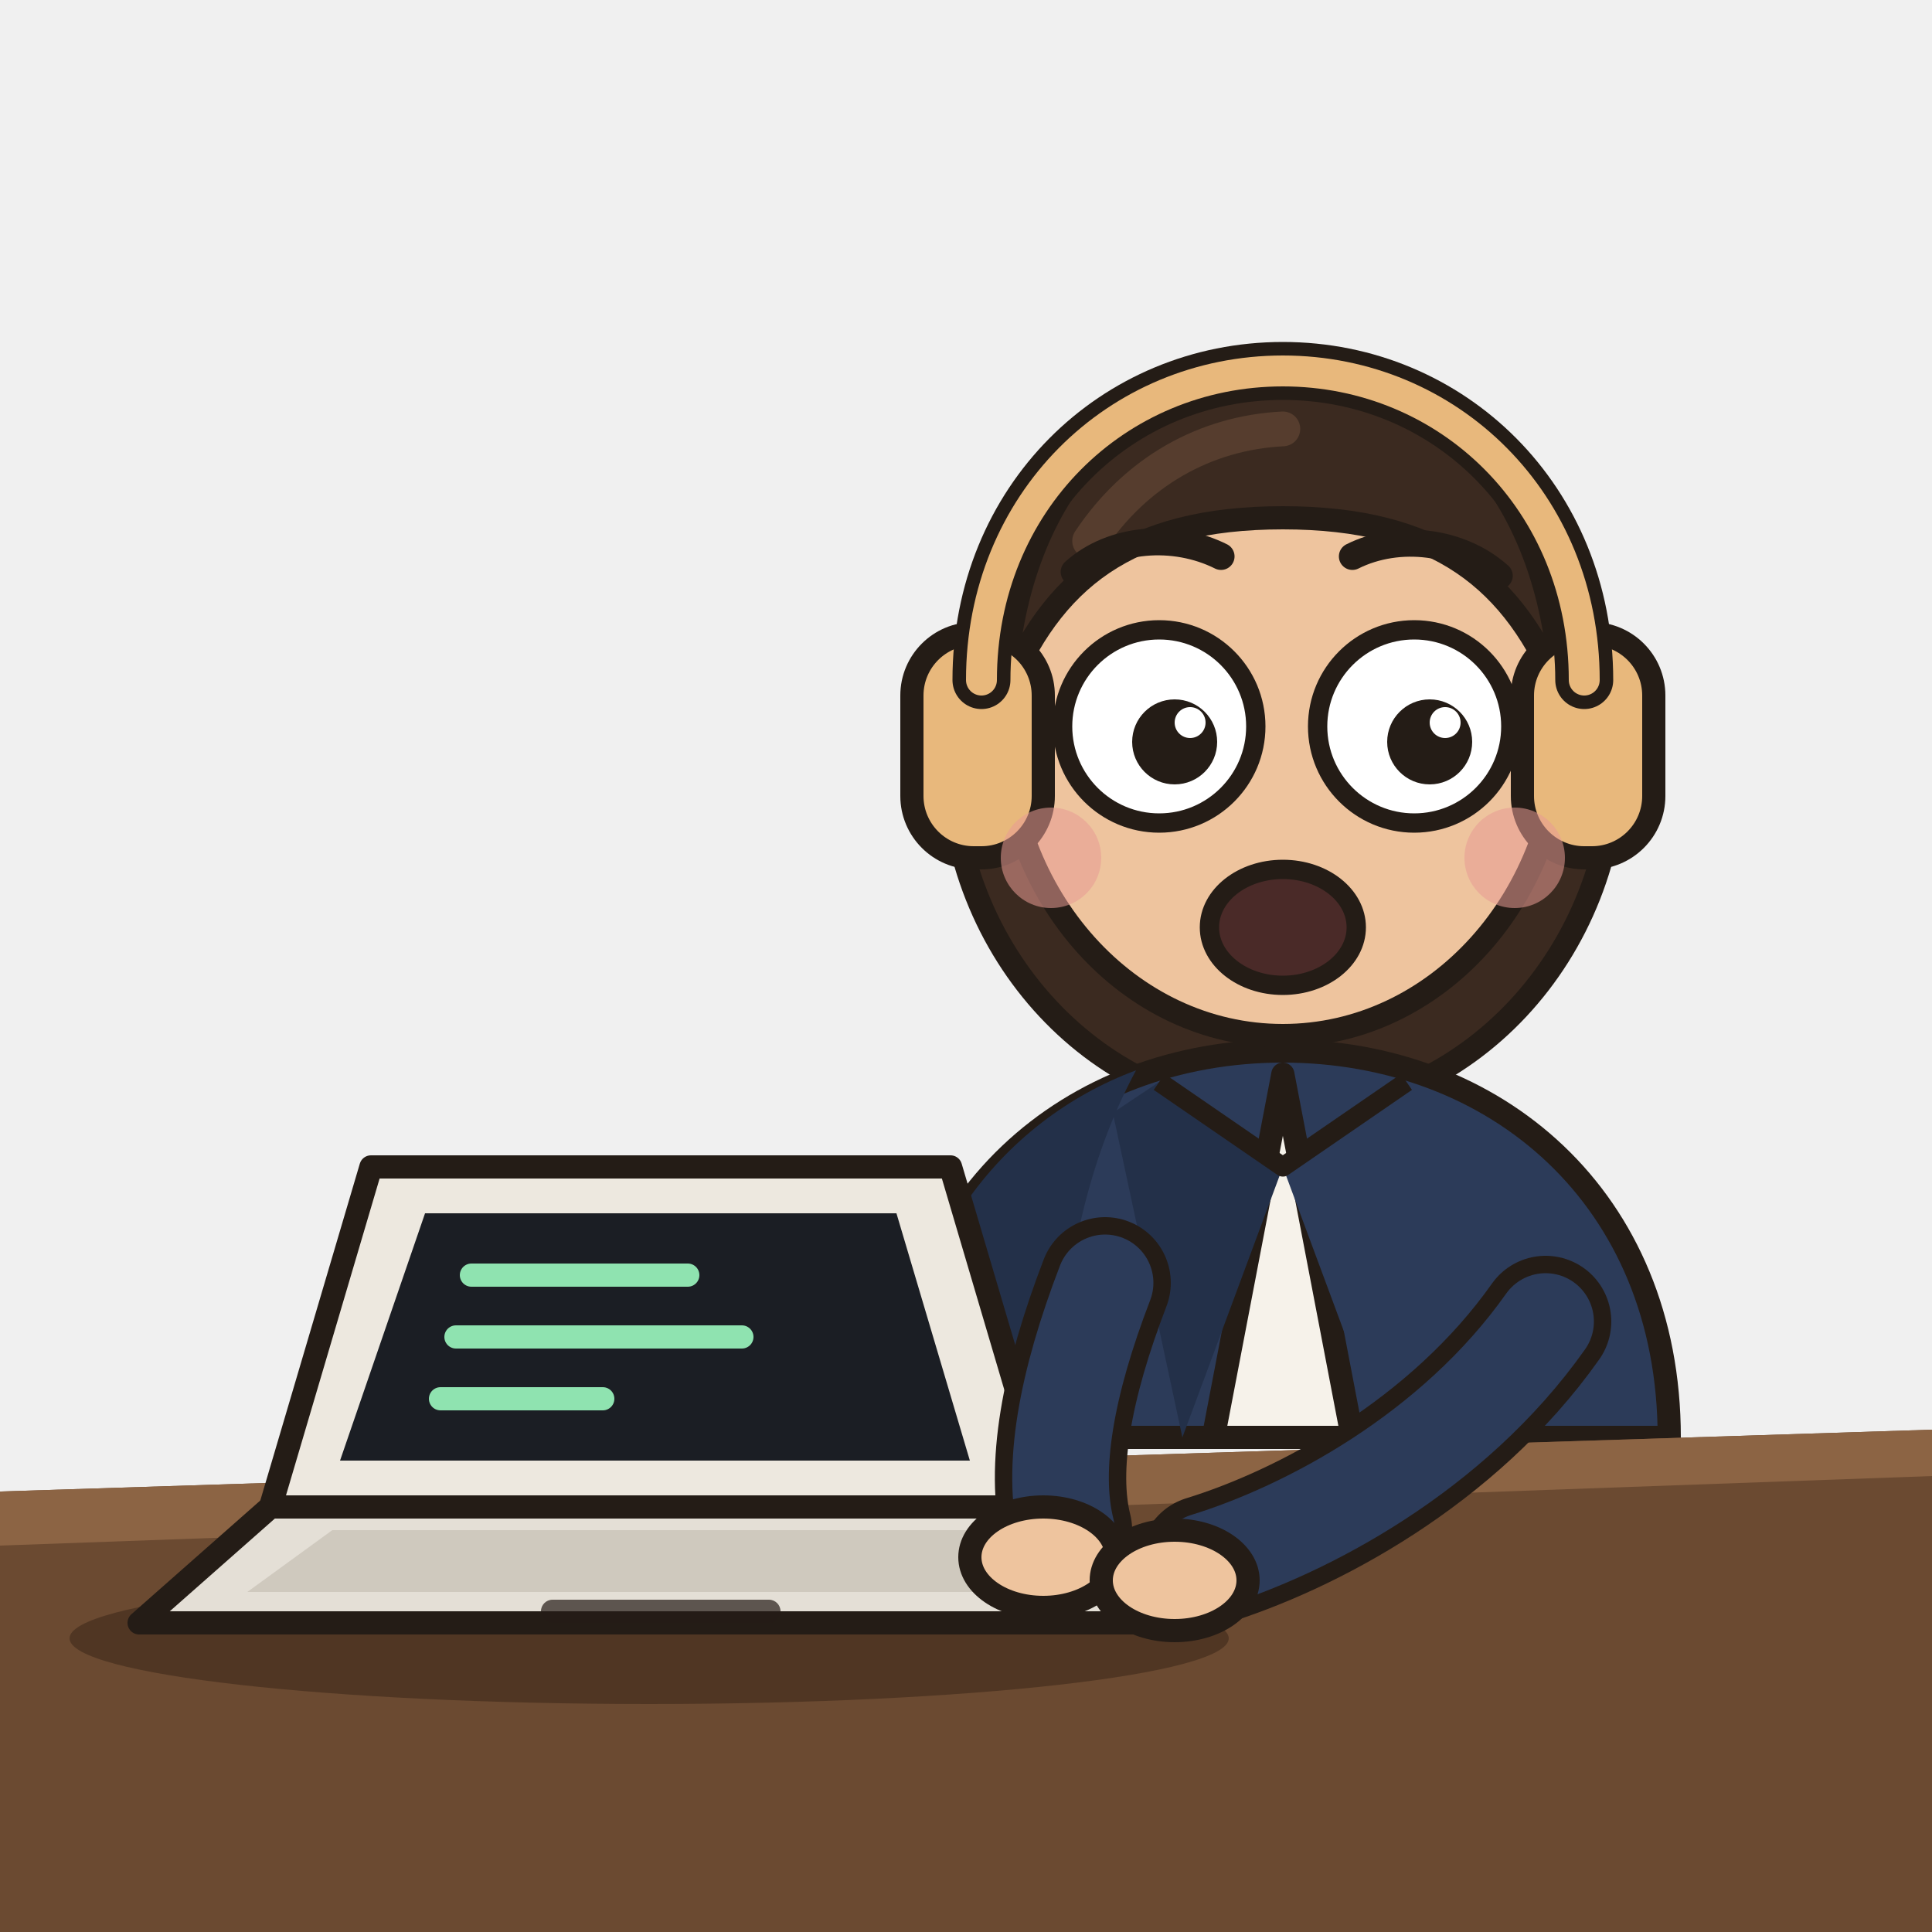
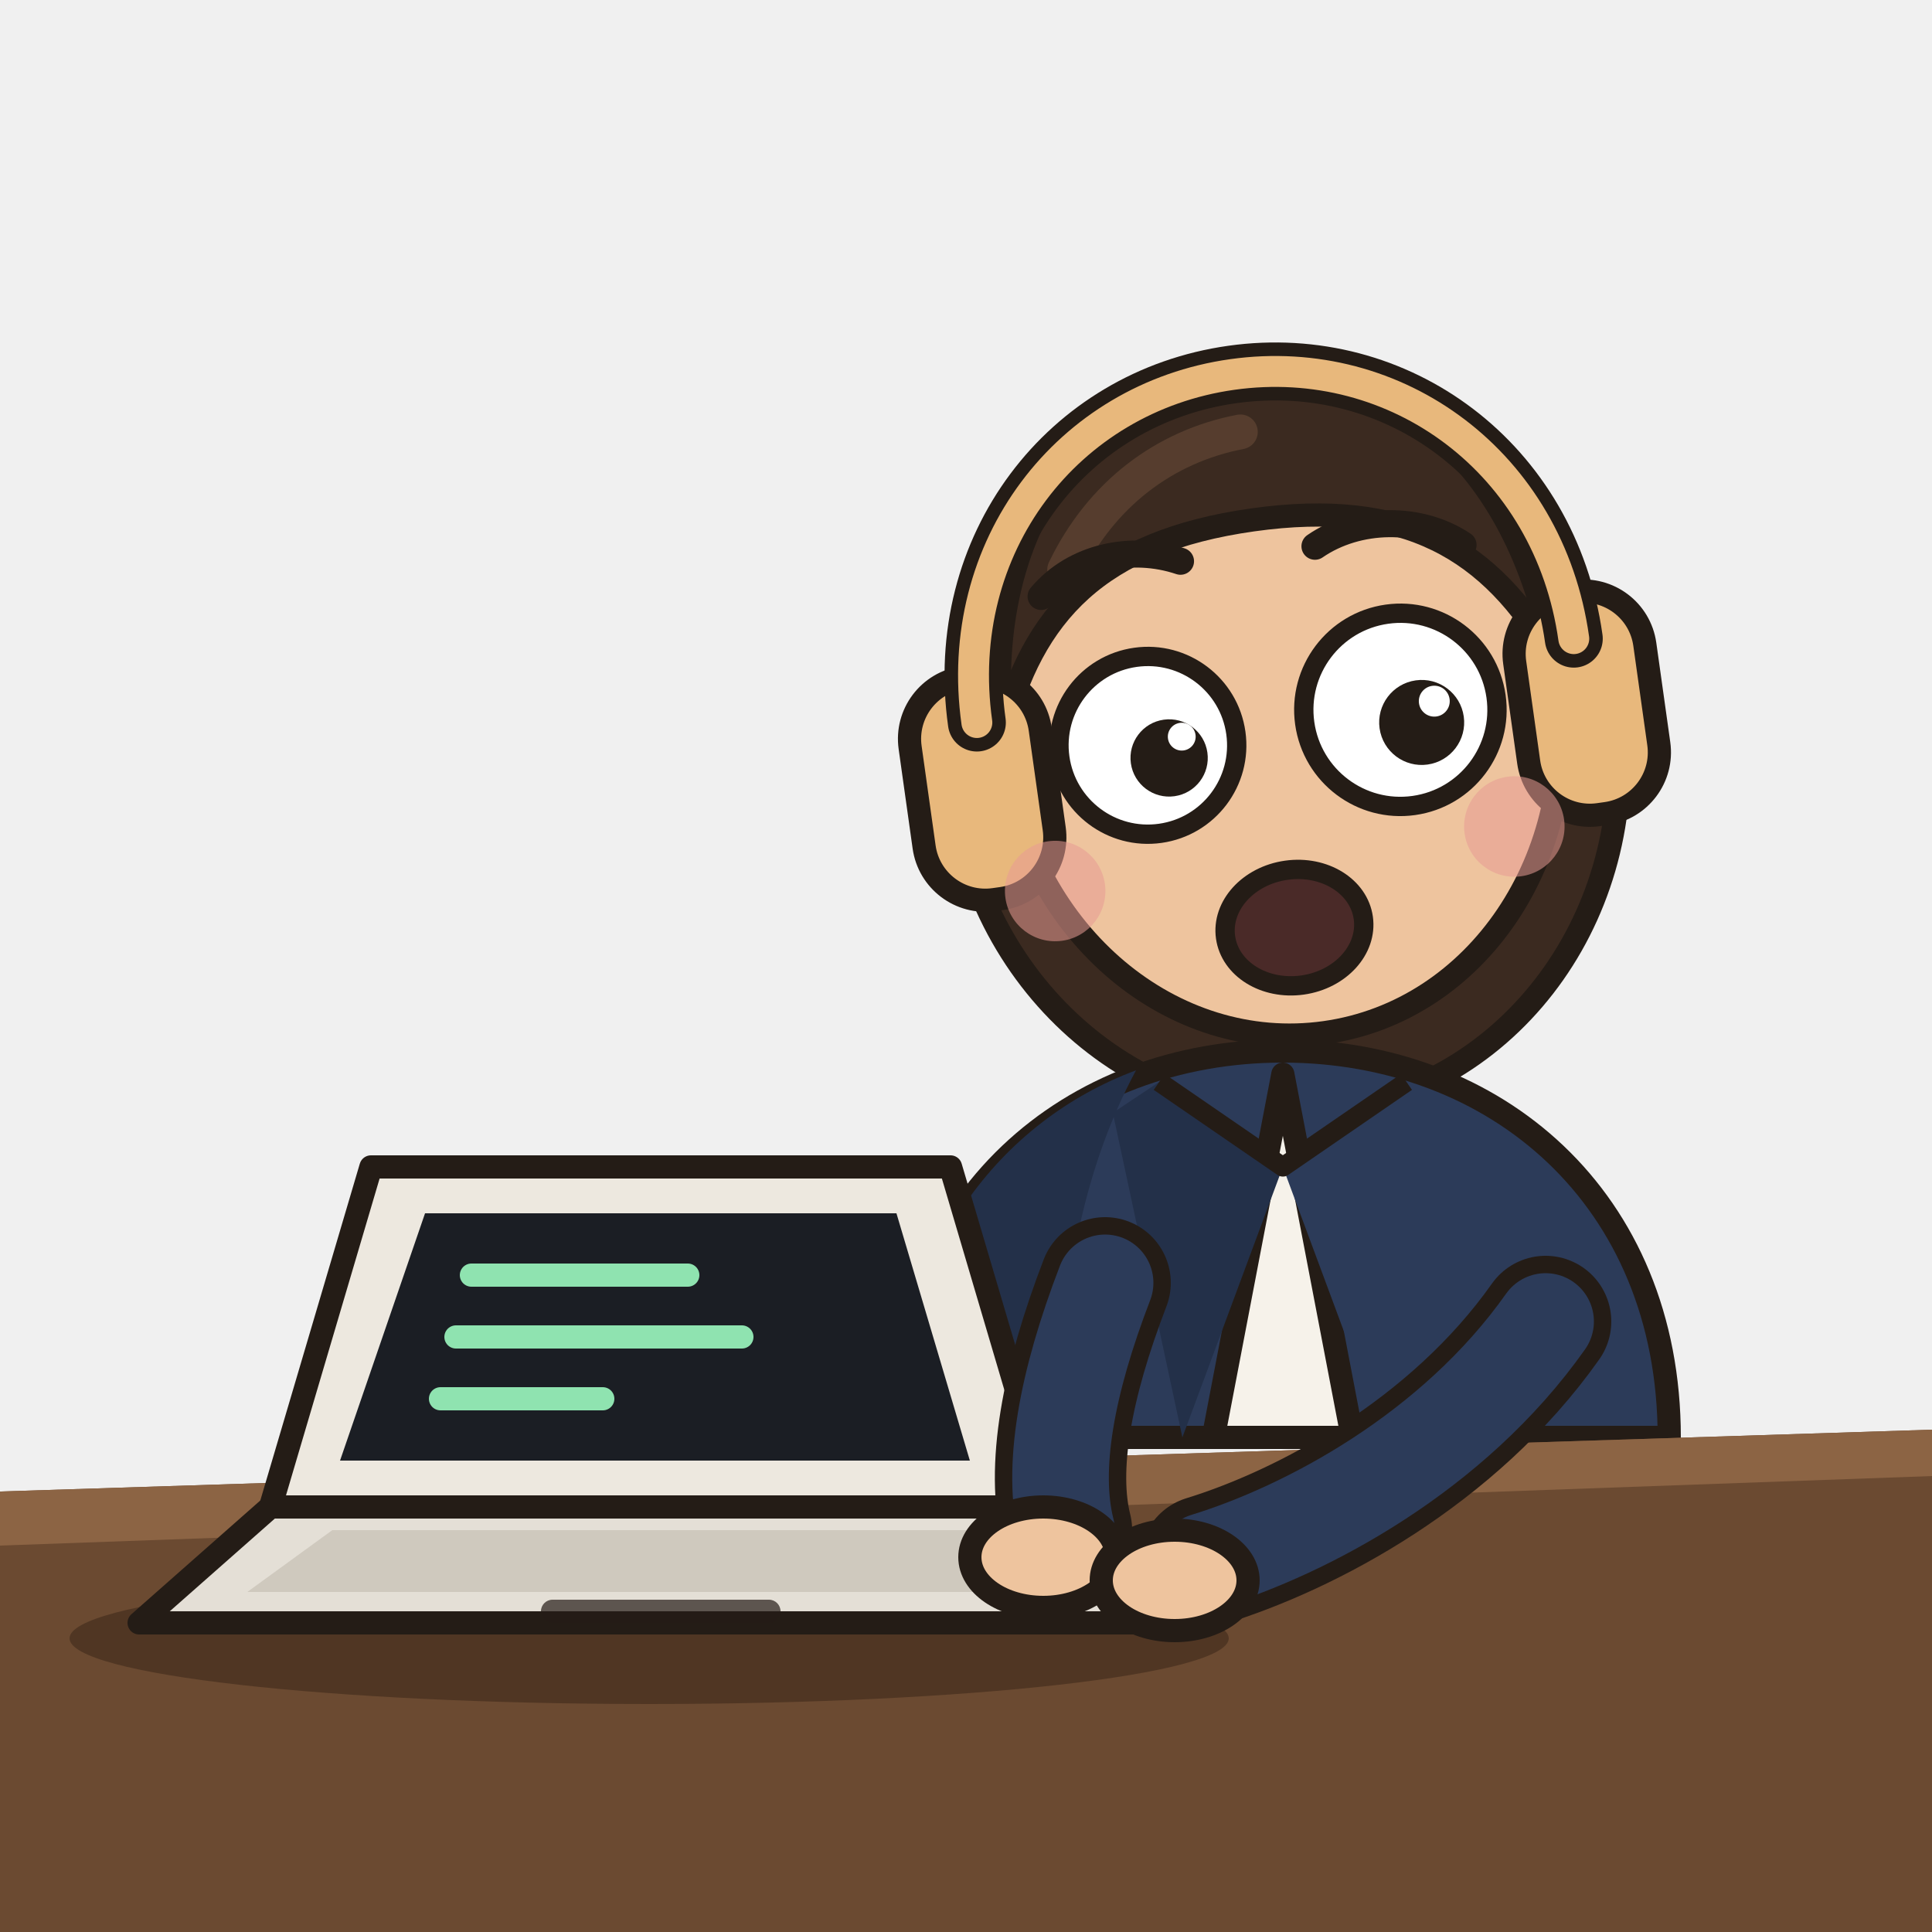
<svg xmlns="http://www.w3.org/2000/svg" viewBox="0 0 500 500" width="500" height="500">
-   <ellipse cx="332" cy="196" rx="86" ry="92" fill="#3B2A20" stroke="#241C16" stroke-width="6" stroke-linejoin="round" stroke-linecap="round" />
+   <g transform="rotate(-8 332 190)">
+     <ellipse cx="332" cy="196" rx="86" ry="92" fill="#3B2A20" stroke="#241C16" stroke-width="6" stroke-linejoin="round" stroke-linecap="round" />
+   </g>
  <path d="M232 372c0-62 45-100 100-100s100 38 100 100z" fill="#2C3B59" stroke="#241C16" stroke-width="6" stroke-linejoin="round" stroke-linecap="round" />
  <path d="M232 372c0-48 27-82 62-95-14 26-20 58-20 95z" fill="#233049" />
  <path d="M332 278l-18 94h36z" fill="#F6F2EA" stroke="#241C16" stroke-width="6" stroke-linejoin="round" stroke-linecap="round" />
  <path d="M300 280l32 22-26 70-18-84z" fill="#233049" />
  <path d="M364 280l-32 22 26 70 18-84z" fill="#2C3B59" />
  <path d="M300 280l32 22 32-22" fill="none" stroke="#241C16" stroke-width="5" stroke-linejoin="round" />
-   <ellipse cx="332" cy="188" rx="72" ry="80" fill="#EEC49E" stroke="#241C16" stroke-width="6" stroke-linejoin="round" stroke-linecap="round" />
-   <path d="M260 180c2-52 32-84 72-84s70 32 72 84c-12-30-32-46-72-46s-60 16-72 46z" fill="#3B2A20" stroke="#241C16" stroke-width="6" stroke-linejoin="round" stroke-linecap="round" />
-   <path d="M282 140c12-18 30-28 50-29" stroke="#5A4130" stroke-width="9" fill="none" stroke-linecap="round" opacity="0.85" />
-   <rect x="236" y="164" width="34" height="58" rx="16" fill="#E8B87C" stroke="#241C16" stroke-width="6" stroke-linejoin="round" stroke-linecap="round" />
-   <rect x="394" y="164" width="34" height="58" rx="16" fill="#E8B87C" stroke="#241C16" stroke-width="6" stroke-linejoin="round" stroke-linecap="round" />
-   <path d="M254 176c0-46 35-80 78-80s78 34 78 80" fill="none" stroke="#241C16" stroke-width="15" stroke-linecap="round" />
-   <path d="M254 176c0-46 35-80 78-80s78 34 78 80" fill="none" stroke="#E8B87C" stroke-width="8" stroke-linecap="round" />
-   <circle cx="300" cy="188" r="25" fill="#FFFFFF" stroke="#241C16" stroke-width="5" />
-   <circle cx="366" cy="188" r="25" fill="#FFFFFF" stroke="#241C16" stroke-width="5" />
-   <circle cx="304" cy="192" r="11" fill="#241C16" />
-   <circle cx="370" cy="192" r="11" fill="#241C16" />
-   <circle cx="308" cy="187" r="4" fill="#FFFFFF" />
-   <circle cx="374" cy="187" r="4" fill="#FFFFFF" />
-   <path d="M278 148c10-9 26-10 38-4" stroke="#241C16" stroke-width="7" fill="none" stroke-linecap="round" />
-   <path d="M350 144c12-6 28-4 38 5" stroke="#241C16" stroke-width="7" fill="none" stroke-linecap="round" />
-   <ellipse cx="332" cy="240" rx="19" ry="15" fill="#4A2A28" stroke="#241C16" stroke-width="5" />
-   <circle cx="272" cy="222" r="13" fill="#E79A94" opacity="0.55" />
-   <circle cx="392" cy="222" r="13" fill="#E79A94" opacity="0.55" />
+   <g transform="rotate(-8 332 190)">
+     <ellipse cx="332" cy="188" rx="72" ry="80" fill="#EEC49E" stroke="#241C16" stroke-width="6" stroke-linejoin="round" stroke-linecap="round" />
+     <path d="M260 180c2-52 32-84 72-84s70 32 72 84c-12-30-32-46-72-46s-60 16-72 46z" fill="#3B2A20" stroke="#241C16" stroke-width="6" stroke-linejoin="round" stroke-linecap="round" />
+     <path d="M282 140c12-18 30-28 50-29" stroke="#5A4130" stroke-width="9" fill="none" stroke-linecap="round" opacity="0.85" />
+     <rect x="236" y="164" width="34" height="58" rx="16" fill="#E8B87C" stroke="#241C16" stroke-width="6" stroke-linejoin="round" stroke-linecap="round" />
+     <rect x="394" y="164" width="34" height="58" rx="16" fill="#E8B87C" stroke="#241C16" stroke-width="6" stroke-linejoin="round" stroke-linecap="round" />
+     <path d="M254 176c0-46 35-80 78-80s78 34 78 80" fill="none" stroke="#241C16" stroke-width="15" stroke-linecap="round" />
+     <path d="M254 176c0-46 35-80 78-80s78 34 78 80" fill="none" stroke="#E8B87C" stroke-width="8" stroke-linecap="round" />
+     <circle cx="297" cy="188" r="23" fill="#FFFFFF" stroke="#241C16" stroke-width="5" />
+     <circle cx="363" cy="188" r="25" fill="#FFFFFF" stroke="#241C16" stroke-width="5" />
+     <circle cx="302" cy="192" r="10" fill="#241C16" />
+     <circle cx="368" cy="192" r="11" fill="#241C16" />
+     <circle cx="306" cy="187" r="3.6" fill="#FFFFFF" />
+     <circle cx="372" cy="187" r="4" fill="#FFFFFF" />
+     <path d="M275 146c10-9 25-10 37-4" stroke="#241C16" stroke-width="7" fill="none" stroke-linecap="round" />
+     <path d="M347 143c12-6 28-4 38 5" stroke="#241C16" stroke-width="7" fill="none" stroke-linecap="round" />
+     <ellipse cx="328" cy="240" rx="18" ry="15" fill="#4A2A28" stroke="#241C16" stroke-width="5" />
+     <circle cx="268" cy="222" r="13" fill="#E79A94" opacity="0.55" />
+     <circle cx="388" cy="222" r="13" fill="#E79A94" opacity="0.55" />
+   </g>
  <path d="M0 386L500 370L500 500L0 500Z" fill="#6B4A31" />
  <path d="M0 386L500 370L500 382L0 400Z" fill="#8C6444" />
  <ellipse cx="168" cy="424" rx="150" ry="17" fill="#3B2718" fill-opacity="0.55" />
  <path d="M96 302h150l26 88H70z" fill="#EDE8DF" stroke="#241C16" stroke-width="6" stroke-linejoin="round" stroke-linecap="round" />
  <path d="M110 314h122l19 64H88z" fill="#1B1E24" />
  <path d="M122 330h56M118 346h74M114 362h42" stroke="#8FE3B0" stroke-width="6" stroke-linecap="round" />
  <path d="M70 390h202l34 30H36z" fill="#E4DFD6" stroke="#241C16" stroke-width="6" stroke-linejoin="round" stroke-linecap="round" />
  <path d="M86 396h170l22 16H64z" fill="#CFC9BE" />
  <rect x="140" y="414" width="62" height="6" rx="3" fill="#241C16" fill-opacity="0.7" />
  <path d="M286 332C276 358 272 380 276 396" stroke="#241C16" stroke-width="34" fill="none" stroke-linecap="round" />
  <path d="M286 332C276 358 272 380 276 396" stroke="#2C3B59" stroke-width="25" fill="none" stroke-linecap="round" />
  <path d="M400 342C376 376 338 396 312 404" stroke="#241C16" stroke-width="34" fill="none" stroke-linecap="round" />
  <path d="M400 342C376 376 338 396 312 404" stroke="#2C3B59" stroke-width="25" fill="none" stroke-linecap="round" />
  <ellipse cx="270" cy="403" rx="19" ry="13" fill="#EEC49E" stroke="#241C16" stroke-width="6" stroke-linejoin="round" stroke-linecap="round" />
  <ellipse cx="304" cy="409" rx="19" ry="13" fill="#EEC49E" stroke="#241C16" stroke-width="6" stroke-linejoin="round" stroke-linecap="round" />
</svg>
